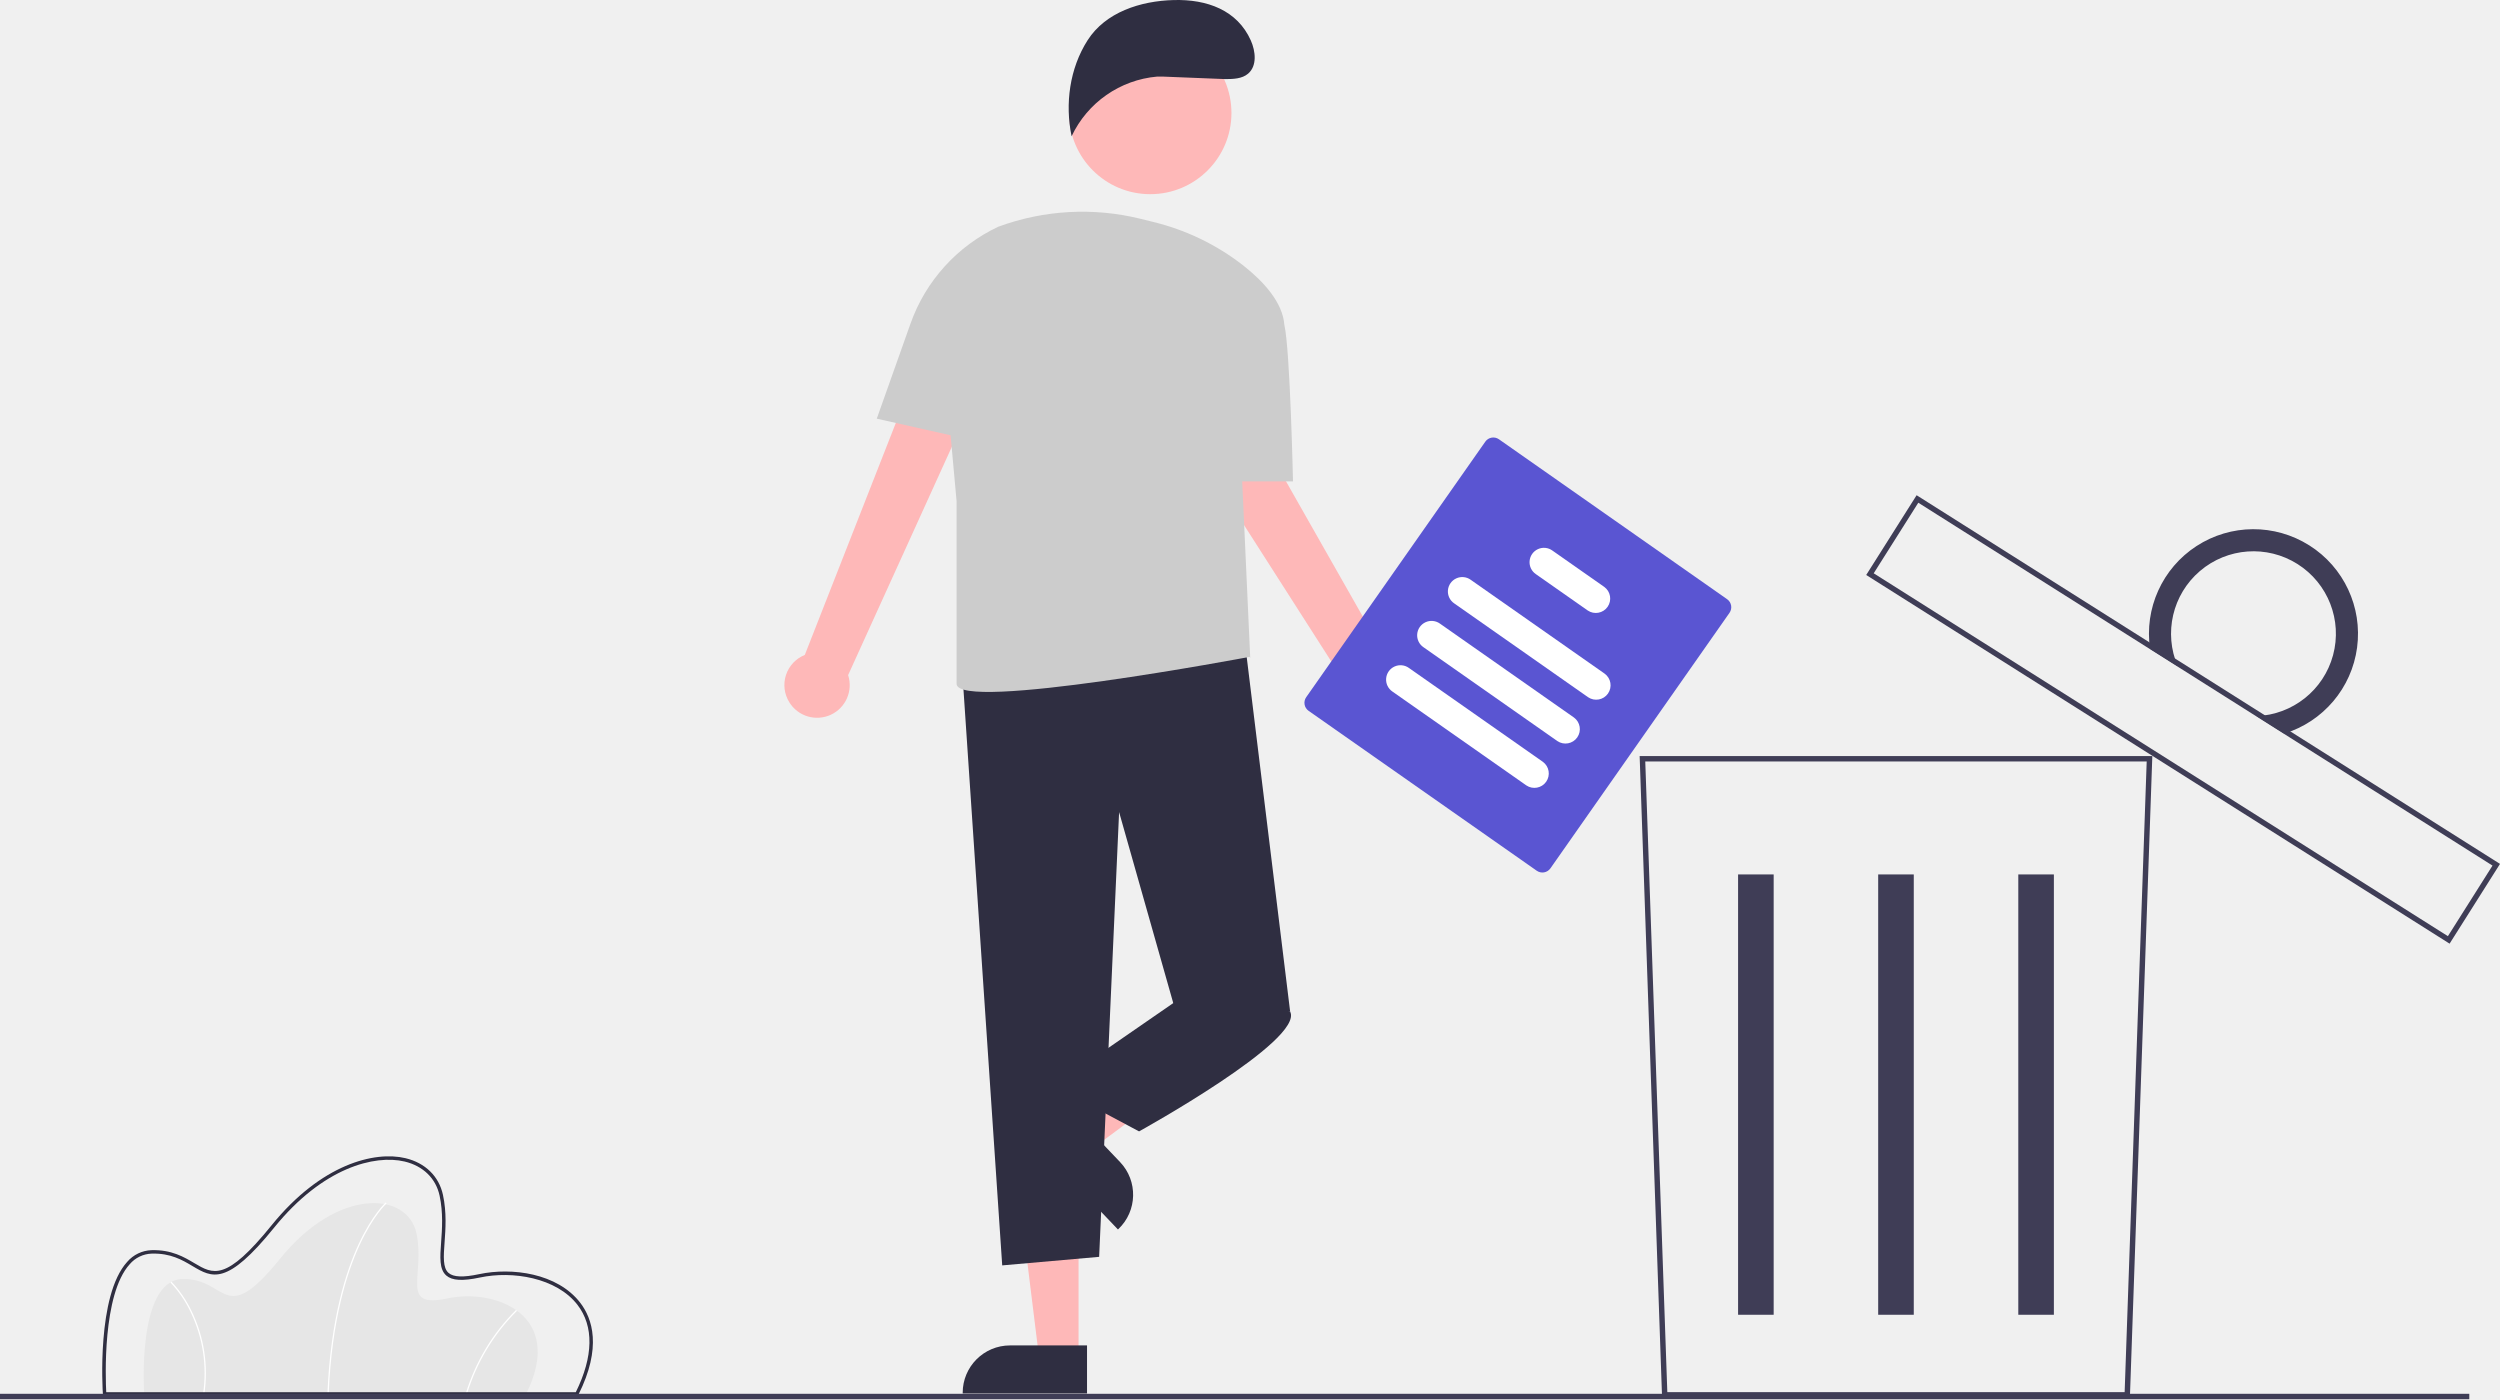
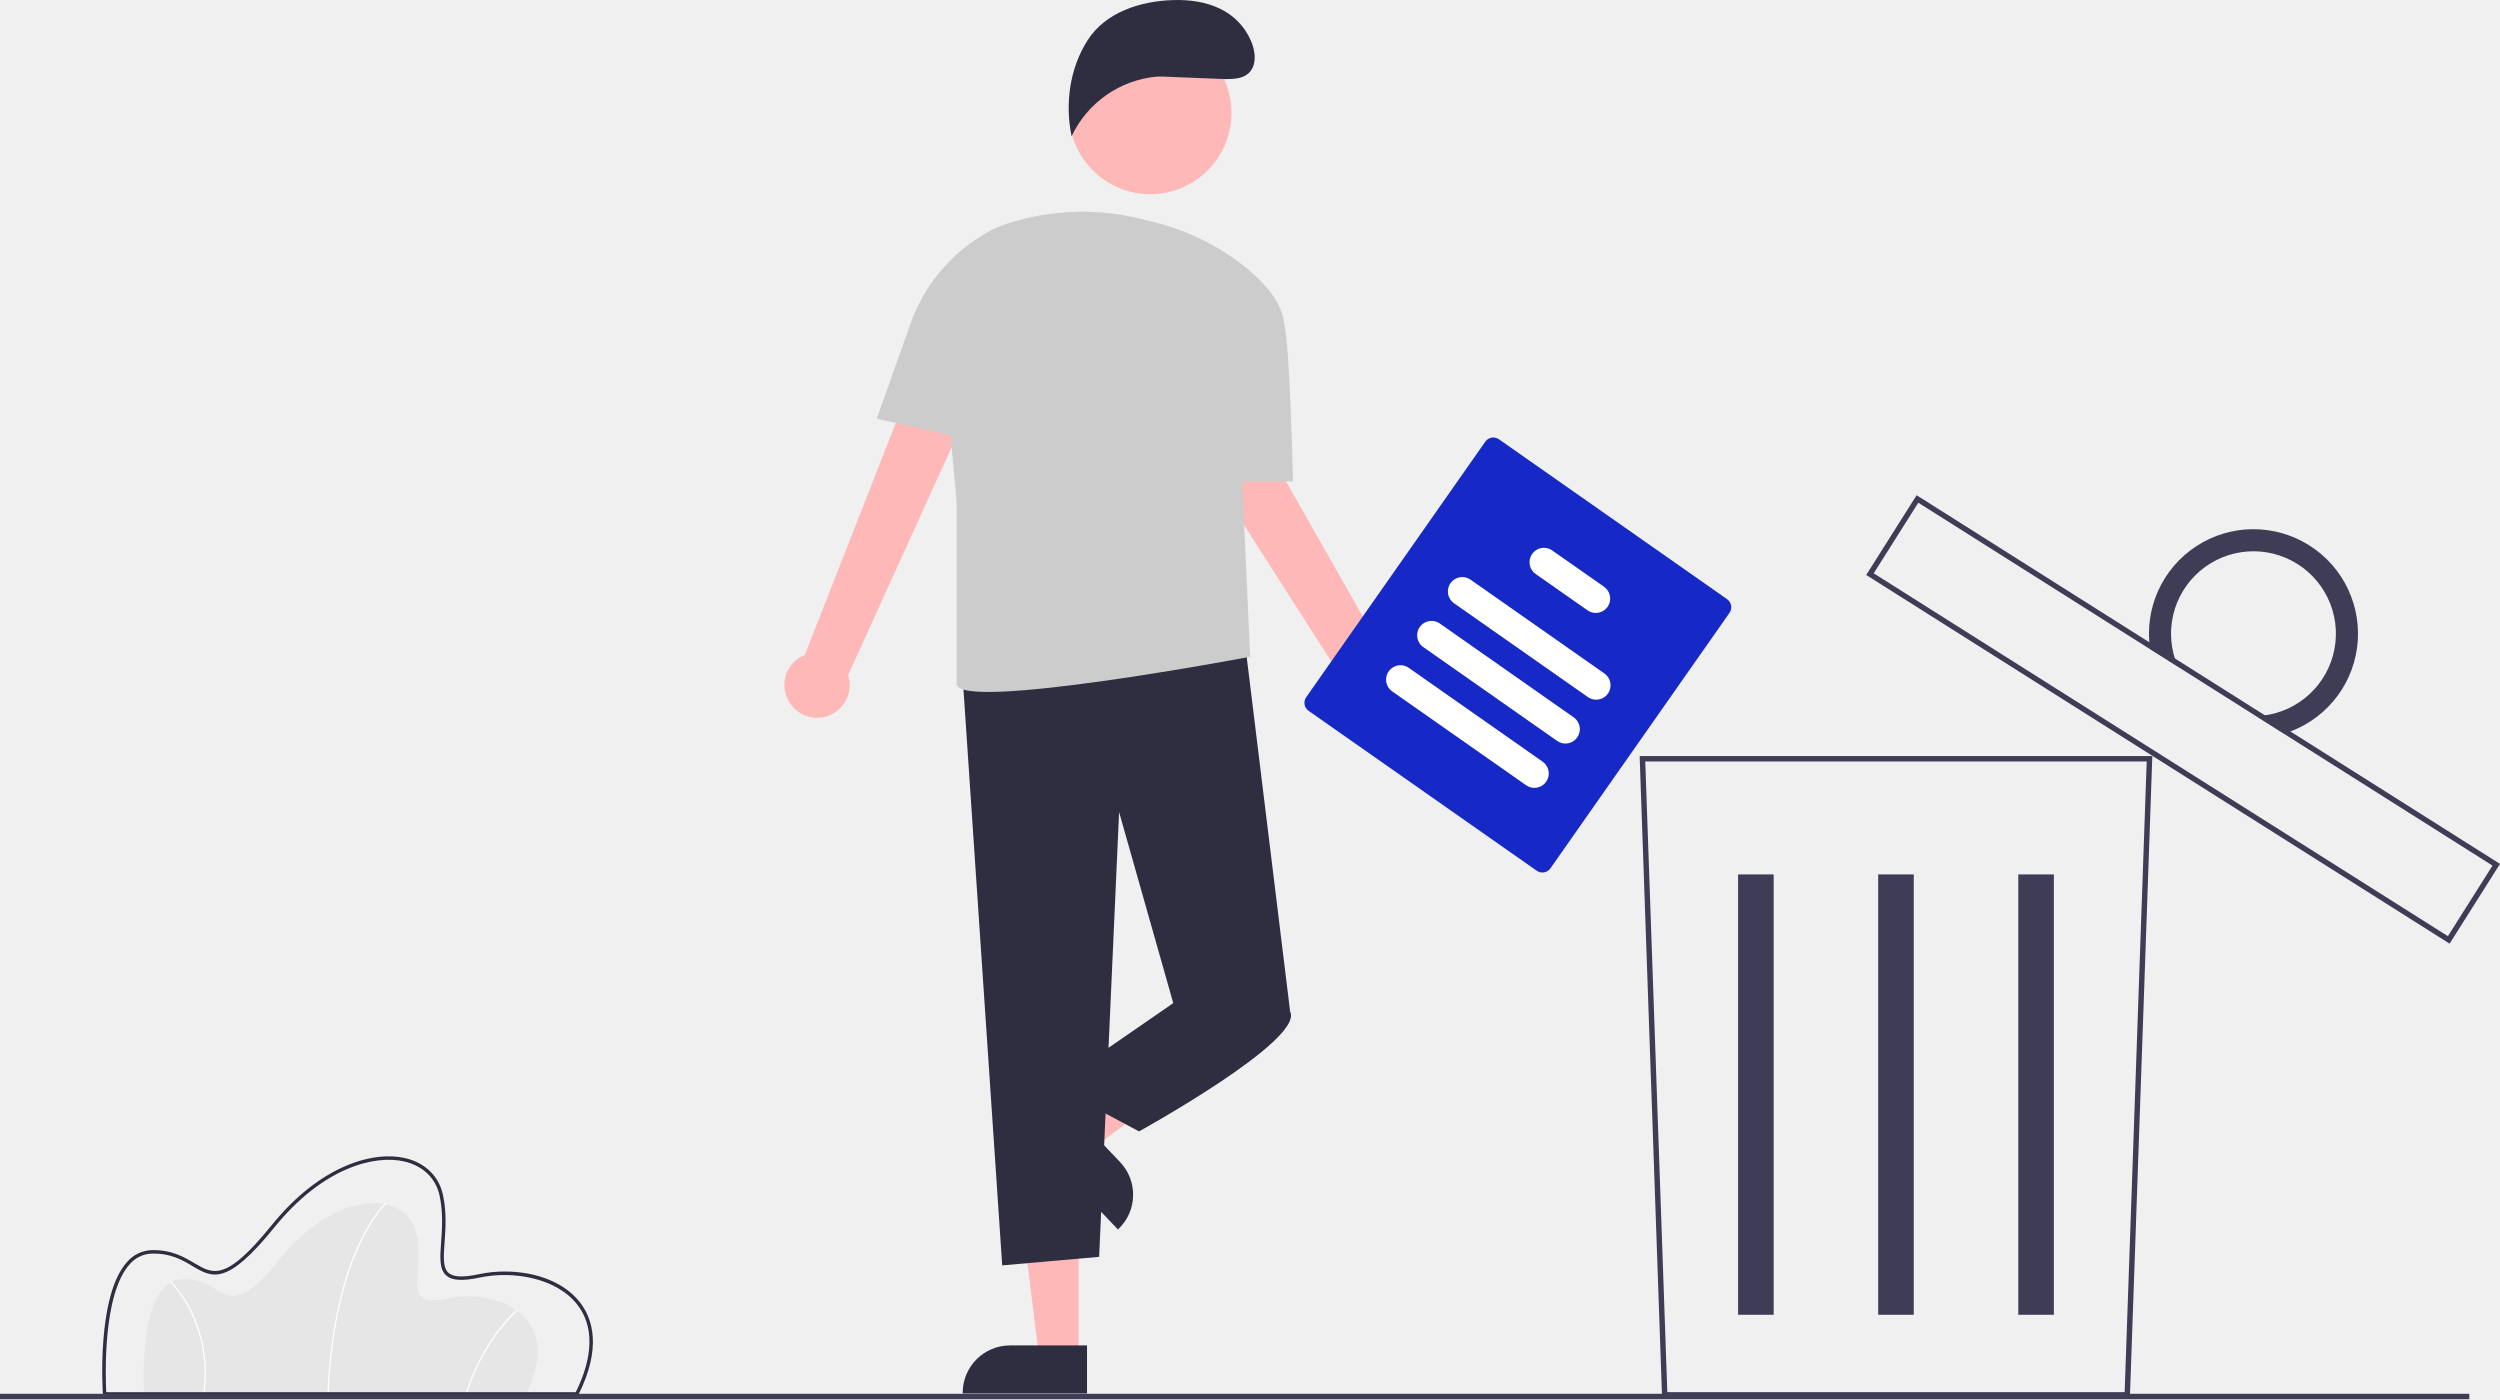
<svg xmlns="http://www.w3.org/2000/svg" data-name="Layer 1" width="920.304" height="515.087" viewBox="0 0 920.304 515.087">
  <path id="a935b196-91fc-4d65-bd04-49275a33d175-45" data-name="Path 1" d="M333.527,705.582h-140.6s-2.85-41.8,14.012-42.275,14.962,18.525,36.1-7.6,46.787-24.7,50.112-9.262-6.412,27.787,11.4,23.987S348.014,676.607,333.527,705.582Z" transform="translate(-139.8479 -192.4567)" fill="#e6e6e6" />
  <path id="af9a6d89-7824-4af5-a475-6980c18ad0f3-46" data-name="Path 2" d="M260.854,705.592l-.475-.019c1.107-27.52,6.87-45.2,11.511-55.19,5.038-10.844,9.893-15.234,9.942-15.277l.316.355c-.048.043-4.846,4.389-9.844,15.16C267.689,660.565,261.957,678.175,260.854,705.592Z" transform="translate(-139.8479 -192.4567)" fill="#fff" />
  <path id="ae138407-70d7-43ff-b006-9d3240c337f6-47" data-name="Path 3" d="M311.74,705.648l-.456-.133a73.682,73.682,0,0,1,18.551-30.863l.319.352A73.183,73.183,0,0,0,311.74,705.648Z" transform="translate(-139.8479 -192.4567)" fill="#fff" />
  <path id="a7d931fe-d47e-4aa5-ae01-a0d26a3448cc-48" data-name="Path 4" d="M215.073,705.615l-.471-.065a51.732,51.732,0,0,0-4.653-30.238,41.633,41.633,0,0,0-7.34-10.716l.329-.343a42.155,42.155,0,0,1,7.441,10.848A52.206,52.206,0,0,1,215.073,705.615Z" transform="translate(-139.8479 -192.4567)" fill="#fff" />
  <path id="b274f1e0-b558-44b1-a0b2-dcd77bbddb14-49" data-name="Path 5" d="M352.608,706.217h-174.845l-.04-.592c-.1-1.473-2.331-36.228,8.93-48.629a12.334,12.334,0,0,1,9.013-4.325c7.34-.209,11.953,2.541,15.674,4.747,7.013,4.16,11.645,6.909,28.49-13.91,18.247-22.553,37.936-27.406,49.254-24.708,7.313,1.744,12.353,6.671,13.828,13.52,1.4,6.485.952,12.578.594,17.475-.383,5.239-.685,9.376,1.467,11.252,1.8,1.565,5.381,1.707,11.281.448,12-2.56,28.748-.37,37.153,10.491,4.522,5.843,8.085,16.463-.623,33.88Zm-173.652-1.271h172.865c6.489-13.165,6.692-24.287.581-32.182-7.711-9.963-23.888-12.585-35.883-10.026-6.411,1.368-10.23,1.142-12.381-.732-2.631-2.292-2.308-6.71-1.9-12.3.352-4.815.789-10.808-.569-17.115-1.368-6.351-6.063-10.926-12.881-12.551-10.957-2.614-30.1,2.177-47.971,24.27-17.534,21.672-22.817,18.54-30.126,14.2-3.767-2.234-8.043-4.767-14.99-4.57a11.109,11.109,0,0,0-8.108,3.909c-10.118,11.146-8.884,42.398-8.636,47.097Z" transform="translate(-139.8479 -192.4567)" fill="#2f2e41" />
  <path id="bca7d782-7e31-494e-97b0-f49b8df7894d-50" data-name="Path 8" d="M923.908,706.923h-172.216l-.033-.965-8.223-235.18h188.727Zm-170.284-2h168.352l8.117-232.145h-184.587Z" transform="translate(-139.8479 -192.4567)" fill="#3f3d56" />
  <g id="e7d5632f-8461-4dcf-9cd9-df8e3f64d5e2" data-name="Group 1">
    <rect id="ad932c98-7027-4b28-8e73-a76d8a4136e0" data-name="Rectangle 17" x="639.826" y="321.897" width="13.099" height="162.097" fill="#3f3d56" />
    <rect id="ae1e5d8b-7977-4a56-a24c-fbb057f76b38" data-name="Rectangle 18" x="691.402" y="321.897" width="13.099" height="162.097" fill="#3f3d56" />
    <rect id="bffa0855-fc38-45cc-9e39-6daa1d3e4103" data-name="Rectangle 19" x="742.978" y="321.897" width="13.099" height="162.097" fill="#3f3d56" />
  </g>
  <path d="M1041.597,539.839l-.846-.534L826.838,404.122l18.556-29.362.846.534,213.913,135.183Zm-212-136.339,211.377,133.58,16.418-25.979-211.376-133.581Z" transform="translate(-139.8479 -192.4567)" fill="#3f3d56" />
  <path id="b31113e7-cae2-4653-b248-af5e4acb0a6c-51" data-name="Path 10" d="M989.95,393.226a38.459,38.459,0,0,0-58.62,38.07l10.2,6.446a30.344,30.344,0,1,1,28.98,18.321l10.2,6.446a38.459,38.459,0,0,0,9.249-69.283Z" transform="translate(-139.8479 -192.4567)" fill="#3f3d56" />
  <rect id="bbfb7505-c422-4cd7-b125-b9dee40ff3b1" data-name="Rectangle 21" y="513.087" width="909" height="2" fill="#3f3d56" />
  <g id="b91459ce-423d-4e92-a857-d0ba85dc07c7" data-name="Group 6">
    <path id="bc369f15-2cd9-428d-9eec-3a8fd8cc1bba-52" data-name="Path 111" d="M536.885,691.896h-14.564l-6.932-56.174h21.5Z" transform="translate(-139.8479 -192.4567)" fill="#feb8b8" />
    <path id="fafca8b8-1a63-4513-a3fa-e64917847011-53" data-name="Path 112" d="M494.234,705.418h45.771v-17.684h-28.332a17.439,17.439,0,0,0-17.439,17.439h0Z" transform="translate(-139.8479 -192.4567)" fill="#2f2e41" />
    <path id="a38ea43e-f1b1-406e-84c8-61e7480f01b4-54" data-name="Path 113" d="M531.766,604.851l10.046,10.545,45.452-33.727-14.826-15.563Z" transform="translate(-139.8479 -192.4567)" fill="#feb8b8" />
    <path id="b5ba90e2-8a51-4a77-95c4-5b486c8770ec-55" data-name="Path 114" d="M552.161,620.227l-19.549-20.512-12.803,12.202,31.582,33.138.177-.169a17.441,17.441,0,0,0,.593-24.659Z" transform="translate(-139.8479 -192.4567)" fill="#2f2e41" />
    <path id="b1536285-e66e-494f-8c4f-a2304265e4c3-56" data-name="Path 115" d="M430.396,450.953a11.946,11.946,0,0,1,5.715-17.4l57.179-145.727,22.288,13.345-63.518,139.8a12.01,12.01,0,0,1-21.664,9.982Z" transform="translate(-139.8479 -192.4567)" fill="#feb8b8" />
    <path id="acd6249e-4699-4411-813c-091b3a750afe-57" data-name="Path 116" d="M647.428,461.398a11.945,11.945,0,0,1-10.727-14.85l-84.354-131.869,23.891-10.2,75.836,133.523a12.01,12.01,0,0,1-4.646,23.4Z" transform="translate(-139.8479 -192.4567)" fill="#feb8b8" />
    <path id="ece4d731-f277-435f-bbc1-e3b70679d22f-58" data-name="Path 117" d="M493.853,436.361l14.931,221.913,35.682-3.148,7.346-163.722,19.94,70.314,43.028,3.148-17.031-139Z" transform="translate(-139.8479 -192.4567)" fill="#2f2e41" />
    <path id="b91f5bf0-a8c5-41a2-a26e-8e2fd84207c6-59" data-name="Path 118" d="M578.049,551.224l-6.3,10.495-44.073,30.434,31.484,16.792s60.869-33.583,55.622-44.078Z" transform="translate(-139.8479 -192.4567)" fill="#2f2e41" />
    <path id="b0b7866d-f3ba-460a-97cc-8103175b89de-60" data-name="Path 119" d="M462.607,346.577l12.421-35a62.494,62.494,0,0,1,32.332-35.668h0a89.427,89.427,0,0,1,52.484-2.873l4.52,1.122a87.364,87.364,0,0,1,33.128,16c7.654,6.034,14.54,13.674,15.153,21.892a.244.244,0,0,0,.015.051c2.12,9.292,3.169,57.567,3.169,57.567h-18.7l2.958,65.067-.239-.471s-107.856,20.411-107.856,9.916v-67.168l-2.211-24.32Z" transform="translate(-139.8479 -192.4567)" fill="#ccc" />
    <circle id="bd3b9138-8795-4826-98b2-48d72249760b" data-name="Ellipse 12" cx="423.432" cy="41.593" r="29.889" fill="#feb8b8" />
    <path id="e83e2647-99b5-4c80-ac3e-9e5d1f9bc81d-61" data-name="Path 120" d="M567.757,220.645l23.208.93c2.92-.009,6.108-.112,8.332-2,3.35-2.849,2.789-8.225.995-12.241-5-11.182-16.153-15.188-28.4-14.859s-25.08,4.48-31.675,14.8-8.377,23.352-5.893,35.344a38.534,38.534,0,0,1,31.508-21.97Z" transform="translate(-139.8479 -192.4567)" fill="#2f2e41" />
  </g>
  <g id="ff061cc6-72bd-494d-9c36-32e4a4020cd7" data-name="Group 4">
-     <path id="bc404282-8d4f-43f7-bc12-02f97785eba1-62" data-name="Path 81" d="M705.571,513.001l-84.002-58.873a3.607,3.607,0,0,1-.882-5.015L686.619,355.041a3.607,3.607,0,0,1,5.015-.882l84.002,58.873a3.607,3.607,0,0,1,.882,5.015l-65.93,94.07A3.607,3.607,0,0,1,705.571,513.001Z" transform="translate(-139.8479 -192.4567)" fill="#5a55d2" />
+     <path id="bc404282-8d4f-43f7-bc12-02f97785eba1-62" data-name="Path 81" d="M705.571,513.001l-84.002-58.873a3.607,3.607,0,0,1-.882-5.015L686.619,355.041a3.607,3.607,0,0,1,5.015-.882l84.002,58.873a3.607,3.607,0,0,1,.882,5.015l-65.93,94.07A3.607,3.607,0,0,1,705.571,513.001Z" transform="translate(-139.8479 -192.4567)" fill="#1628c5" />
    <path id="ae4af9f3-88ec-4cab-9b9e-a4fc234f7062-63" data-name="Path 82" d="M724.462,449.12l-49.291-34.546a5.301,5.301,0,1,1,6.084-8.681l49.291,34.546a5.301,5.301,0,0,1-6.084,8.681Z" transform="translate(-139.8479 -192.4567)" fill="#fff" />
    <path id="fe48f3fd-992f-41c2-af3b-c30882e26a16-64" data-name="Path 83" d="M713.15,465.261l-49.291-34.546a5.301,5.301,0,1,1,6.084-8.681l49.291,34.546a5.301,5.301,0,0,1-6.084,8.681Z" transform="translate(-139.8479 -192.4567)" fill="#fff" />
    <path id="e216638f-22ba-49ea-a46c-300c78c4e875-65" data-name="Path 84" d="M701.716,481.576,652.425,447.03a5.301,5.301,0,1,1,6.084-8.681l49.291,34.546a5.301,5.301,0,0,1-6.084,8.681Z" transform="translate(-139.8479 -192.4567)" fill="#fff" />
    <path id="ee43e3d8-5f22-4b53-a964-043fec166479-66" data-name="Path 85" d="M724.324,417.19l-19.092-13.381a5.301,5.301,0,1,1,6.084-8.681L730.408,408.509a5.301,5.301,0,0,1-6.084,8.681Z" transform="translate(-139.8479 -192.4567)" fill="#fff" />
  </g>
</svg>
